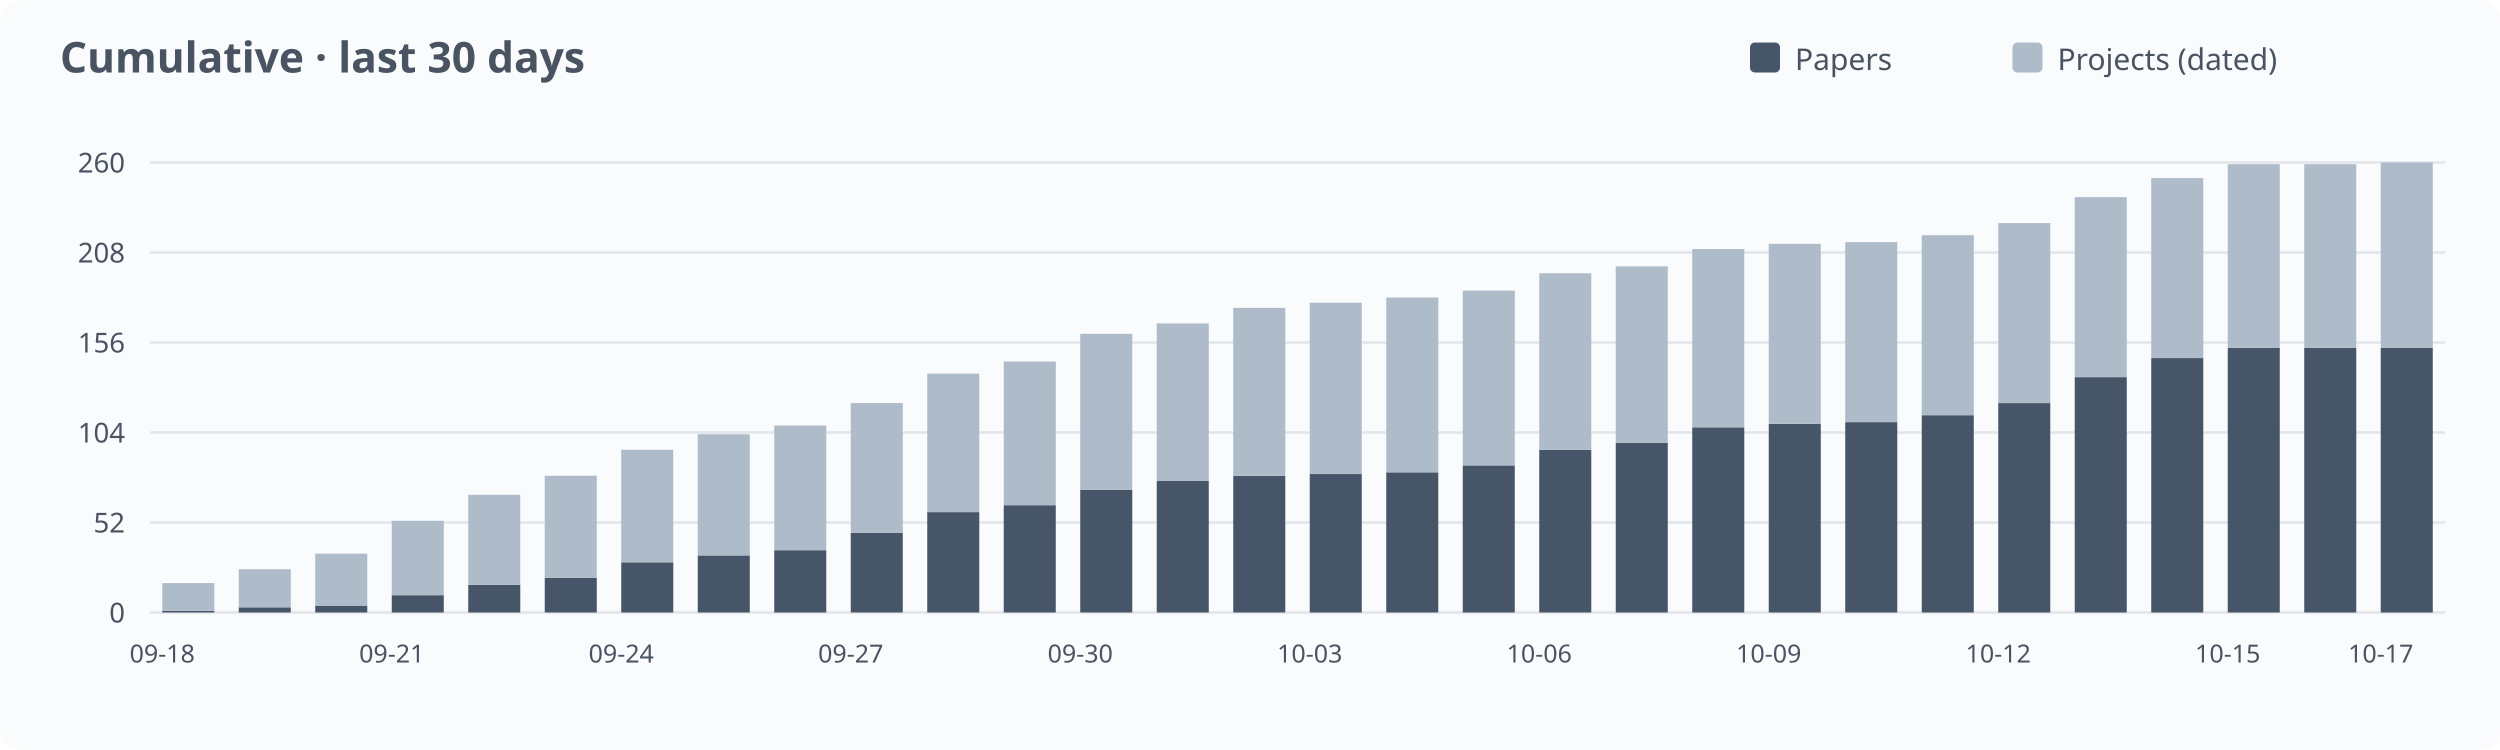
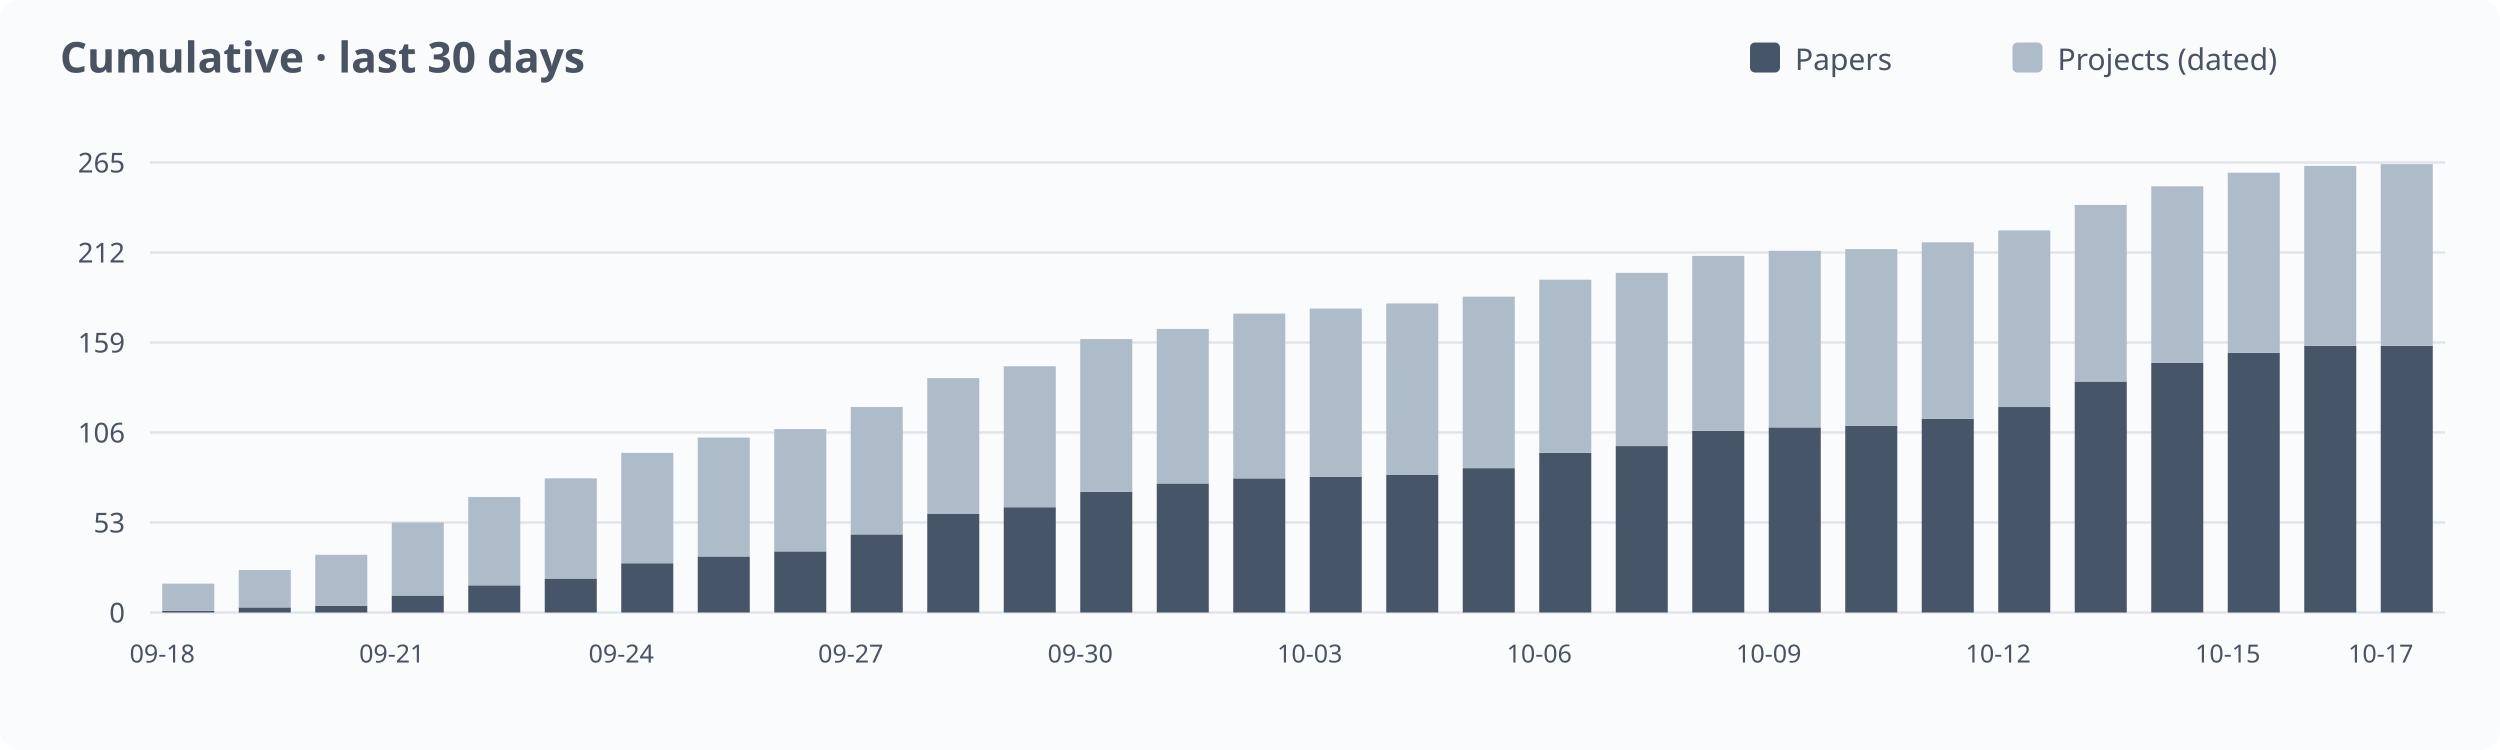
<svg xmlns="http://www.w3.org/2000/svg" width="1000" height="300" viewBox="0 0 1000 300" role="img" aria-labelledby="title desc">
  <rect width="100%" height="100%" rx="8" fill="#fafbfc" />
  <g font-family="system-ui,sans-serif" fill="#495362">
    <text x="24" y="29" font-size="17" font-weight="600">Cumulative · last 30 days</text>
    <rect x="700" y="17" width="12" height="12" rx="2" fill="#475569" />
    <text x="718" y="28" font-size="12">Papers</text>
    <rect x="805" y="17" width="12" height="12" rx="2" fill="#aebbc9" />
    <text x="823" y="28" font-size="12">Projects (dated)</text>
    <path d="M60 245.0H978" stroke="#e1e5ea" />
    <text x="50" y="249.0" text-anchor="end" font-size="11">0</text>
    <path d="M60 209.0H978" stroke="#e1e5ea" />
-     <text x="50" y="213.0" text-anchor="end" font-size="11">52</text>
+     <text x="50" y="213.0" text-anchor="end" font-size="11">53</text>
    <path d="M60 173.0H978" stroke="#e1e5ea" />
-     <text x="50" y="177.0" text-anchor="end" font-size="11">104</text>
+     <text x="50" y="177.0" text-anchor="end" font-size="11">106</text>
    <path d="M60 137.0H978" stroke="#e1e5ea" />
-     <text x="50" y="141.0" text-anchor="end" font-size="11">156</text>
+     <text x="50" y="141.0" text-anchor="end" font-size="11">159</text>
    <path d="M60 101.0H978" stroke="#e1e5ea" />
-     <text x="50" y="105.0" text-anchor="end" font-size="11">208</text>
+     <text x="50" y="105.0" text-anchor="end" font-size="11">212</text>
    <path d="M60 65.0H978" stroke="#e1e5ea" />
-     <text x="50" y="69.0" text-anchor="end" font-size="11">260</text>
-     <rect x="64.90" y="244.31" width="20.81" height="0.69" fill="#475569" />
-     <rect x="64.90" y="233.23" width="20.81" height="11.08" fill="#aebbc9" />
+     <text x="50" y="69.0" text-anchor="end" font-size="11">265</text>
+     <rect x="64.90" y="244.32" width="20.81" height="0.68" fill="#475569" />
+     <rect x="64.90" y="233.45" width="20.81" height="10.87" fill="#aebbc9" />
    <text x="64.90" y="265" text-anchor="middle" font-size="10">09-18</text>
-     <rect x="95.50" y="242.92" width="20.81" height="2.08" fill="#475569" />
-     <rect x="95.50" y="227.69" width="20.81" height="15.23" fill="#aebbc9" />
-     <rect x="126.10" y="242.23" width="20.81" height="2.77" fill="#475569" />
-     <rect x="126.10" y="221.46" width="20.81" height="20.77" fill="#aebbc9" />
-     <rect x="156.70" y="238.08" width="20.81" height="6.92" fill="#475569" />
-     <rect x="156.70" y="208.31" width="20.81" height="29.77" fill="#aebbc9" />
+     <rect x="95.50" y="242.96" width="20.81" height="2.04" fill="#475569" />
+     <rect x="95.50" y="228.02" width="20.81" height="14.94" fill="#aebbc9" />
+     <rect x="126.10" y="242.28" width="20.81" height="2.72" fill="#475569" />
+     <rect x="126.10" y="221.91" width="20.81" height="20.38" fill="#aebbc9" />
+     <rect x="156.70" y="238.21" width="20.81" height="6.79" fill="#475569" />
+     <rect x="156.70" y="209.00" width="20.81" height="29.21" fill="#aebbc9" />
    <text x="156.70" y="265" text-anchor="middle" font-size="10">09-21</text>
-     <rect x="187.30" y="233.92" width="20.81" height="11.08" fill="#475569" />
-     <rect x="187.30" y="197.92" width="20.81" height="36.00" fill="#aebbc9" />
-     <rect x="217.90" y="231.15" width="20.81" height="13.85" fill="#475569" />
-     <rect x="217.90" y="190.31" width="20.81" height="40.85" fill="#aebbc9" />
-     <rect x="248.50" y="224.92" width="20.81" height="20.08" fill="#475569" />
-     <rect x="248.50" y="179.92" width="20.81" height="45.00" fill="#aebbc9" />
+     <rect x="187.30" y="234.13" width="20.81" height="10.87" fill="#475569" />
+     <rect x="187.30" y="198.81" width="20.81" height="35.32" fill="#aebbc9" />
+     <rect x="217.90" y="231.42" width="20.81" height="13.58" fill="#475569" />
+     <rect x="217.90" y="191.34" width="20.81" height="40.08" fill="#aebbc9" />
+     <rect x="248.50" y="225.30" width="20.81" height="19.70" fill="#475569" />
+     <rect x="248.50" y="181.15" width="20.81" height="44.15" fill="#aebbc9" />
    <text x="248.50" y="265" text-anchor="middle" font-size="10">09-24</text>
-     <rect x="279.10" y="222.15" width="20.81" height="22.85" fill="#475569" />
-     <rect x="279.10" y="173.69" width="20.81" height="48.46" fill="#aebbc9" />
-     <rect x="309.70" y="220.08" width="20.81" height="24.92" fill="#475569" />
-     <rect x="309.70" y="170.23" width="20.81" height="49.85" fill="#aebbc9" />
-     <rect x="340.30" y="213.15" width="20.81" height="31.85" fill="#475569" />
-     <rect x="340.30" y="161.23" width="20.81" height="51.92" fill="#aebbc9" />
+     <rect x="279.10" y="222.58" width="20.81" height="22.42" fill="#475569" />
+     <rect x="279.10" y="175.04" width="20.81" height="47.55" fill="#aebbc9" />
+     <rect x="309.70" y="220.55" width="20.81" height="24.45" fill="#475569" />
+     <rect x="309.70" y="171.64" width="20.81" height="48.91" fill="#aebbc9" />
+     <rect x="340.30" y="213.75" width="20.81" height="31.25" fill="#475569" />
+     <rect x="340.30" y="162.81" width="20.81" height="50.94" fill="#aebbc9" />
    <text x="340.30" y="265" text-anchor="middle" font-size="10">09-27</text>
-     <rect x="370.90" y="204.85" width="20.81" height="40.15" fill="#475569" />
-     <rect x="370.90" y="149.46" width="20.81" height="55.38" fill="#aebbc9" />
-     <rect x="401.50" y="202.08" width="20.81" height="42.92" fill="#475569" />
-     <rect x="401.50" y="144.62" width="20.81" height="57.46" fill="#aebbc9" />
-     <rect x="432.10" y="195.85" width="20.81" height="49.15" fill="#475569" />
-     <rect x="432.10" y="133.54" width="20.81" height="62.31" fill="#aebbc9" />
+     <rect x="370.90" y="205.60" width="20.81" height="39.40" fill="#475569" />
+     <rect x="370.90" y="151.26" width="20.81" height="54.34" fill="#aebbc9" />
+     <rect x="401.50" y="202.89" width="20.81" height="42.11" fill="#475569" />
+     <rect x="401.50" y="146.51" width="20.81" height="56.38" fill="#aebbc9" />
+     <rect x="432.10" y="196.77" width="20.81" height="48.23" fill="#475569" />
+     <rect x="432.10" y="135.64" width="20.81" height="61.13" fill="#aebbc9" />
    <text x="432.10" y="265" text-anchor="middle" font-size="10">09-30</text>
-     <rect x="462.70" y="192.38" width="20.81" height="52.62" fill="#475569" />
-     <rect x="462.70" y="129.38" width="20.81" height="63.00" fill="#aebbc9" />
-     <rect x="493.30" y="190.31" width="20.81" height="54.69" fill="#475569" />
-     <rect x="493.30" y="123.15" width="20.81" height="67.15" fill="#aebbc9" />
-     <rect x="523.90" y="189.62" width="20.81" height="55.38" fill="#475569" />
-     <rect x="523.90" y="121.08" width="20.81" height="68.54" fill="#aebbc9" />
+     <rect x="462.70" y="193.38" width="20.81" height="51.62" fill="#475569" />
+     <rect x="462.70" y="131.57" width="20.81" height="61.81" fill="#aebbc9" />
+     <rect x="493.30" y="191.34" width="20.81" height="53.66" fill="#475569" />
+     <rect x="493.30" y="125.45" width="20.81" height="65.89" fill="#aebbc9" />
+     <rect x="523.90" y="190.66" width="20.81" height="54.34" fill="#475569" />
+     <rect x="523.90" y="123.42" width="20.81" height="67.25" fill="#aebbc9" />
    <text x="523.90" y="265" text-anchor="middle" font-size="10">10-03</text>
-     <rect x="554.50" y="188.92" width="20.81" height="56.08" fill="#475569" />
-     <rect x="554.50" y="119.00" width="20.81" height="69.92" fill="#aebbc9" />
-     <rect x="585.10" y="186.15" width="20.81" height="58.85" fill="#475569" />
-     <rect x="585.10" y="116.23" width="20.81" height="69.92" fill="#aebbc9" />
-     <rect x="615.70" y="179.92" width="20.81" height="65.08" fill="#475569" />
-     <rect x="615.70" y="109.31" width="20.81" height="70.62" fill="#aebbc9" />
+     <rect x="554.50" y="189.98" width="20.81" height="55.02" fill="#475569" />
+     <rect x="554.50" y="121.38" width="20.81" height="68.60" fill="#aebbc9" />
+     <rect x="585.10" y="187.26" width="20.81" height="57.74" fill="#475569" />
+     <rect x="585.10" y="118.66" width="20.81" height="68.60" fill="#aebbc9" />
+     <rect x="615.70" y="181.15" width="20.81" height="63.85" fill="#475569" />
+     <rect x="615.70" y="111.87" width="20.81" height="69.28" fill="#aebbc9" />
    <text x="615.70" y="265" text-anchor="middle" font-size="10">10-06</text>
-     <rect x="646.30" y="177.15" width="20.81" height="67.85" fill="#475569" />
-     <rect x="646.30" y="106.54" width="20.81" height="70.62" fill="#aebbc9" />
-     <rect x="676.90" y="170.92" width="20.81" height="74.08" fill="#475569" />
-     <rect x="676.90" y="99.62" width="20.81" height="71.31" fill="#aebbc9" />
-     <rect x="707.50" y="169.54" width="20.81" height="75.46" fill="#475569" />
-     <rect x="707.50" y="97.54" width="20.81" height="72.00" fill="#aebbc9" />
+     <rect x="646.30" y="178.43" width="20.81" height="66.57" fill="#475569" />
+     <rect x="646.30" y="109.15" width="20.81" height="69.28" fill="#aebbc9" />
+     <rect x="676.90" y="172.32" width="20.81" height="72.68" fill="#475569" />
+     <rect x="676.90" y="102.36" width="20.81" height="69.96" fill="#aebbc9" />
+     <rect x="707.50" y="170.96" width="20.81" height="74.04" fill="#475569" />
+     <rect x="707.50" y="100.32" width="20.81" height="70.64" fill="#aebbc9" />
    <text x="707.50" y="265" text-anchor="middle" font-size="10">10-09</text>
-     <rect x="738.10" y="168.85" width="20.81" height="76.15" fill="#475569" />
-     <rect x="738.10" y="96.85" width="20.81" height="72.00" fill="#aebbc9" />
-     <rect x="768.70" y="166.08" width="20.81" height="78.92" fill="#475569" />
-     <rect x="768.70" y="94.08" width="20.81" height="72.00" fill="#aebbc9" />
-     <rect x="799.30" y="161.23" width="20.81" height="83.77" fill="#475569" />
-     <rect x="799.30" y="89.23" width="20.81" height="72.00" fill="#aebbc9" />
+     <rect x="738.10" y="170.28" width="20.81" height="74.72" fill="#475569" />
+     <rect x="738.10" y="99.64" width="20.81" height="70.64" fill="#aebbc9" />
+     <rect x="768.70" y="167.57" width="20.81" height="77.43" fill="#475569" />
+     <rect x="768.70" y="96.92" width="20.81" height="70.64" fill="#aebbc9" />
+     <rect x="799.30" y="162.81" width="20.81" height="82.19" fill="#475569" />
+     <rect x="799.30" y="92.17" width="20.81" height="70.64" fill="#aebbc9" />
    <text x="799.30" y="265" text-anchor="middle" font-size="10">10-12</text>
-     <rect x="829.90" y="150.85" width="20.81" height="94.15" fill="#475569" />
-     <rect x="829.90" y="78.85" width="20.81" height="72.00" fill="#aebbc9" />
-     <rect x="860.50" y="143.23" width="20.81" height="101.77" fill="#475569" />
-     <rect x="860.50" y="71.23" width="20.81" height="72.00" fill="#aebbc9" />
-     <rect x="891.10" y="139.08" width="20.81" height="105.92" fill="#475569" />
-     <rect x="891.10" y="65.69" width="20.81" height="73.38" fill="#aebbc9" />
+     <rect x="829.90" y="152.62" width="20.81" height="92.38" fill="#475569" />
+     <rect x="829.90" y="81.98" width="20.81" height="70.64" fill="#aebbc9" />
+     <rect x="860.50" y="145.15" width="20.81" height="99.85" fill="#475569" />
+     <rect x="860.50" y="74.51" width="20.81" height="70.64" fill="#aebbc9" />
+     <rect x="891.10" y="141.08" width="20.81" height="103.92" fill="#475569" />
+     <rect x="891.10" y="69.08" width="20.81" height="72.00" fill="#aebbc9" />
    <text x="891.10" y="265" text-anchor="middle" font-size="10">10-15</text>
-     <rect x="921.70" y="139.08" width="20.81" height="105.92" fill="#475569" />
-     <rect x="921.70" y="65.69" width="20.81" height="73.38" fill="#aebbc9" />
-     <rect x="952.30" y="139.08" width="20.81" height="105.92" fill="#475569" />
-     <rect x="952.30" y="65.00" width="20.81" height="74.08" fill="#aebbc9" />
+     <rect x="921.70" y="138.36" width="20.81" height="106.64" fill="#475569" />
+     <rect x="921.70" y="66.36" width="20.81" height="72.00" fill="#aebbc9" />
+     <rect x="952.30" y="138.36" width="20.81" height="106.64" fill="#475569" />
+     <rect x="952.30" y="65.68" width="20.81" height="72.68" fill="#aebbc9" />
    <text x="952.30" y="265" text-anchor="middle" font-size="10">10-17</text>
  </g>
</svg>
